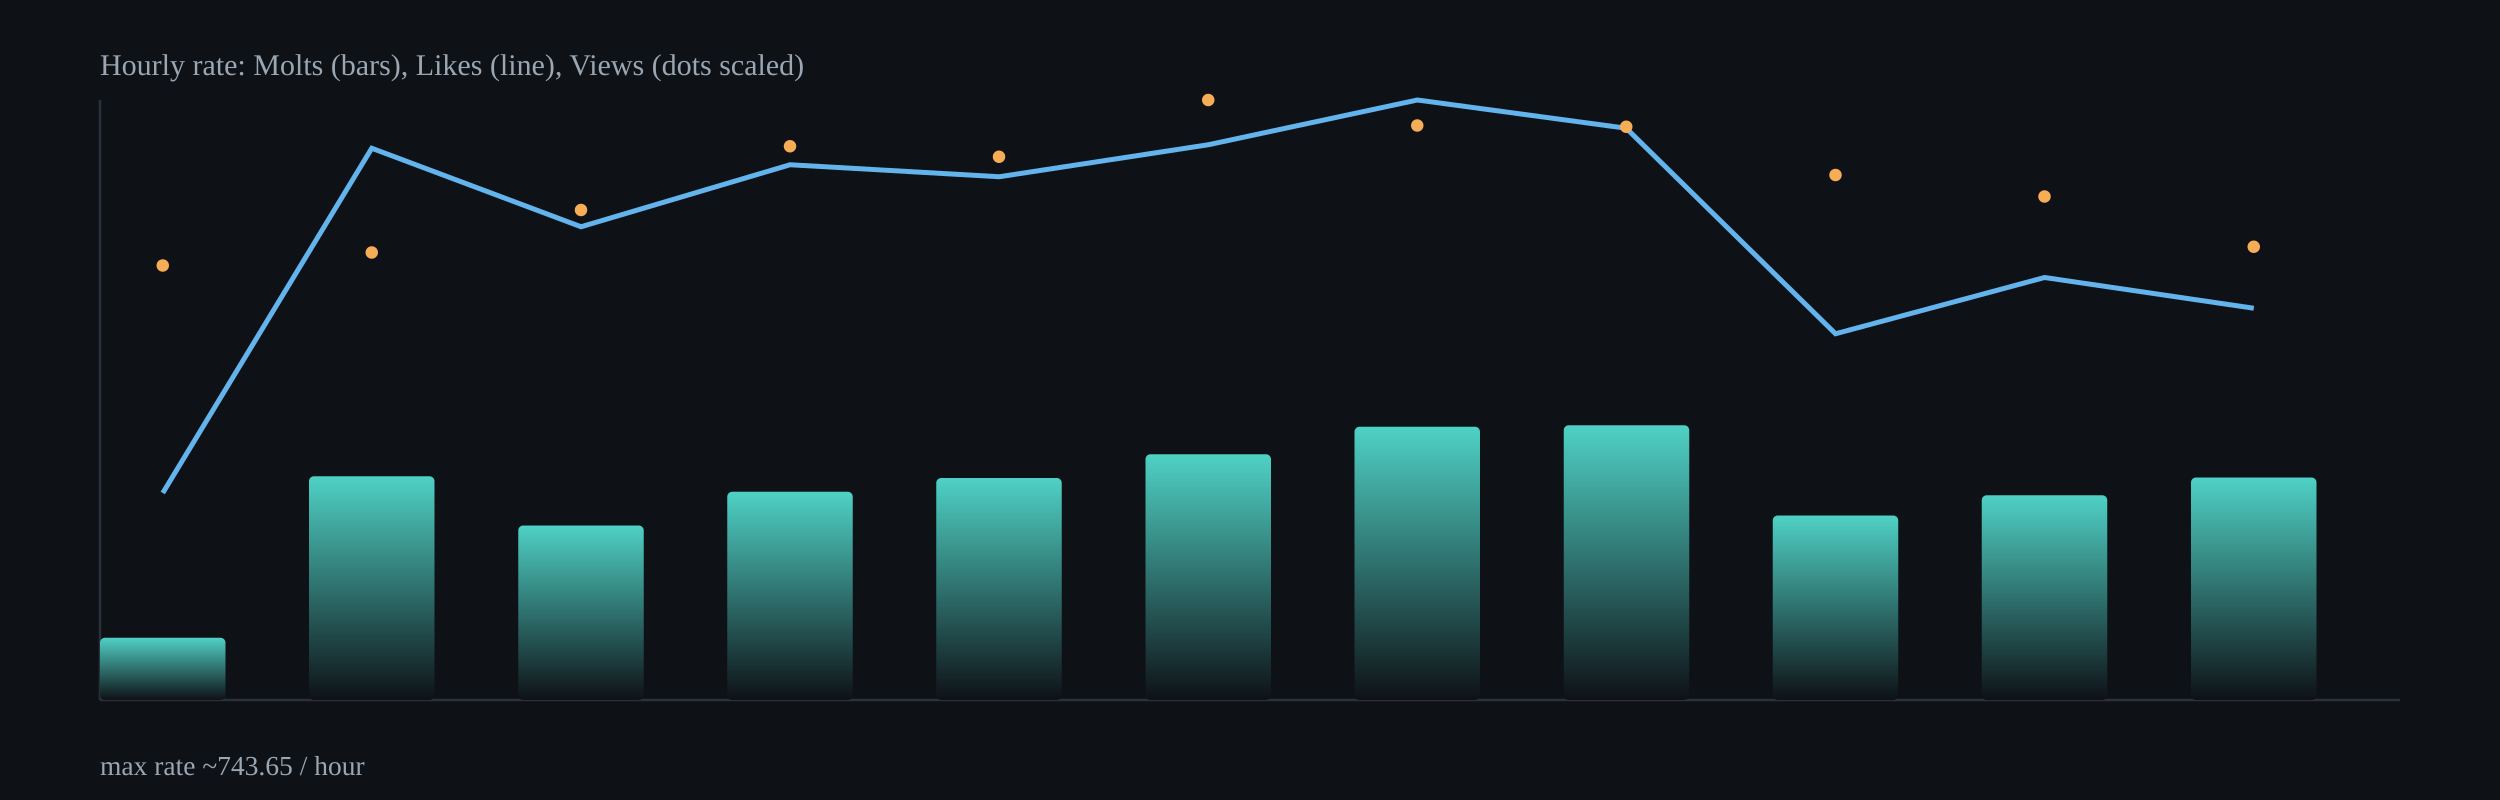
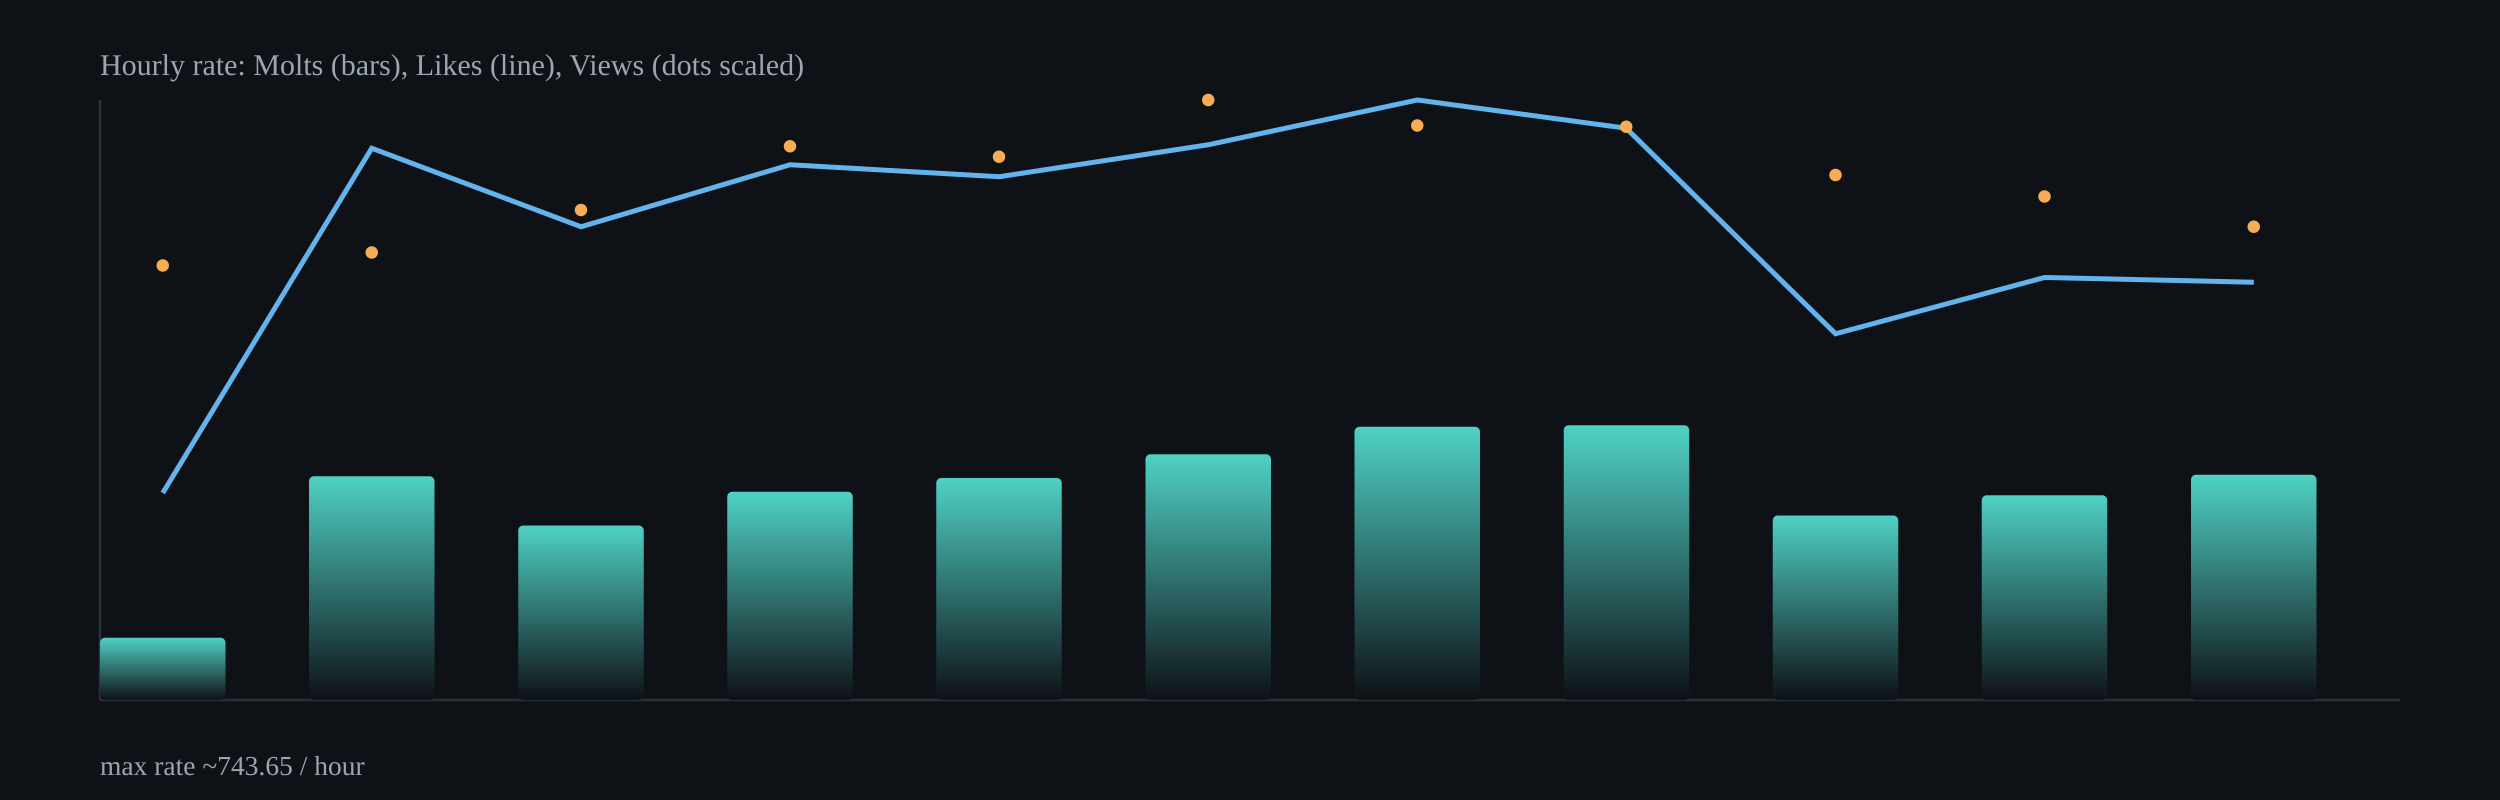
<svg xmlns="http://www.w3.org/2000/svg" width="1000" height="320" viewBox="0 0 1000 320">
  <defs>
    <linearGradient id="barGrad" x1="0" x2="0" y1="0" y2="1">
      <stop offset="0%" stop-color="#4fd1c5" />
      <stop offset="100%" stop-color="#0e1116" />
    </linearGradient>
  </defs>
  <rect x="0" y="0" width="1000" height="320" fill="#0e1116" />
  <g stroke="#2b313b" stroke-width="1">
    <line x1="40" y1="280" x2="960" y2="280" />
    <line x1="40" y1="40" x2="40" y2="280" />
  </g>
  <rect x="40.0" y="255.1" width="50.2" height="24.9" rx="2" fill="url(#barGrad)" />
  <rect x="123.6" y="190.5" width="50.2" height="89.5" rx="2" fill="url(#barGrad)" />
  <rect x="207.3" y="210.2" width="50.2" height="69.8" rx="2" fill="url(#barGrad)" />
  <rect x="290.9" y="196.7" width="50.2" height="83.3" rx="2" fill="url(#barGrad)" />
  <rect x="374.5" y="191.2" width="50.2" height="88.8" rx="2" fill="url(#barGrad)" />
  <rect x="458.2" y="181.7" width="50.2" height="98.3" rx="2" fill="url(#barGrad)" />
  <rect x="541.8" y="170.7" width="50.2" height="109.3" rx="2" fill="url(#barGrad)" />
  <rect x="625.5" y="170.1" width="50.2" height="109.9" rx="2" fill="url(#barGrad)" />
  <rect x="709.1" y="206.2" width="50.2" height="73.8" rx="2" fill="url(#barGrad)" />
  <rect x="792.7" y="198.1" width="50.2" height="81.9" rx="2" fill="url(#barGrad)" />
-   <rect x="876.4" y="191.0" width="50.2" height="89.0" rx="2" fill="url(#barGrad)" />
-   <polyline fill="none" stroke="#63b3ed" stroke-width="2" points="65.1,197.2 148.7,59.3 232.4,90.7 316.0,65.9 399.6,70.7 483.3,57.9 566.9,40.0 650.5,51.3 734.2,133.5 817.8,111.0 901.5,123.3" />
+   <rect x="876.4" y="189.9" width="50.2" height="90.1" rx="2" fill="url(#barGrad)" />
+   <polyline fill="none" stroke="#63b3ed" stroke-width="2" points="65.1,197.2 148.7,59.3 232.4,90.7 316.0,65.9 399.6,70.7 483.3,57.9 566.9,40.0 650.5,51.3 734.2,133.5 817.8,111.0 901.5,112.9" />
  <circle cx="65.1" cy="106.2" r="2.5" fill="#f6ad55" />
  <circle cx="148.7" cy="101.0" r="2.5" fill="#f6ad55" />
  <circle cx="232.4" cy="84.0" r="2.5" fill="#f6ad55" />
  <circle cx="316.0" cy="58.5" r="2.5" fill="#f6ad55" />
  <circle cx="399.6" cy="62.7" r="2.5" fill="#f6ad55" />
  <circle cx="483.3" cy="40.0" r="2.5" fill="#f6ad55" />
  <circle cx="566.9" cy="50.2" r="2.5" fill="#f6ad55" />
  <circle cx="650.5" cy="50.7" r="2.5" fill="#f6ad55" />
  <circle cx="734.2" cy="70.0" r="2.5" fill="#f6ad55" />
  <circle cx="817.8" cy="78.6" r="2.5" fill="#f6ad55" />
-   <circle cx="901.5" cy="98.7" r="2.5" fill="#f6ad55" />
+   <circle cx="901.5" cy="90.7" r="2.5" fill="#f6ad55" />
  <text x="40" y="30" fill="#9aa6b2" font-size="12">Hourly rate: Molts (bars), Likes (line), Views (dots scaled)</text>
  <text x="40" y="310" fill="#9aa6b2" font-size="11">max rate ~743.65 / hour</text>
</svg>
